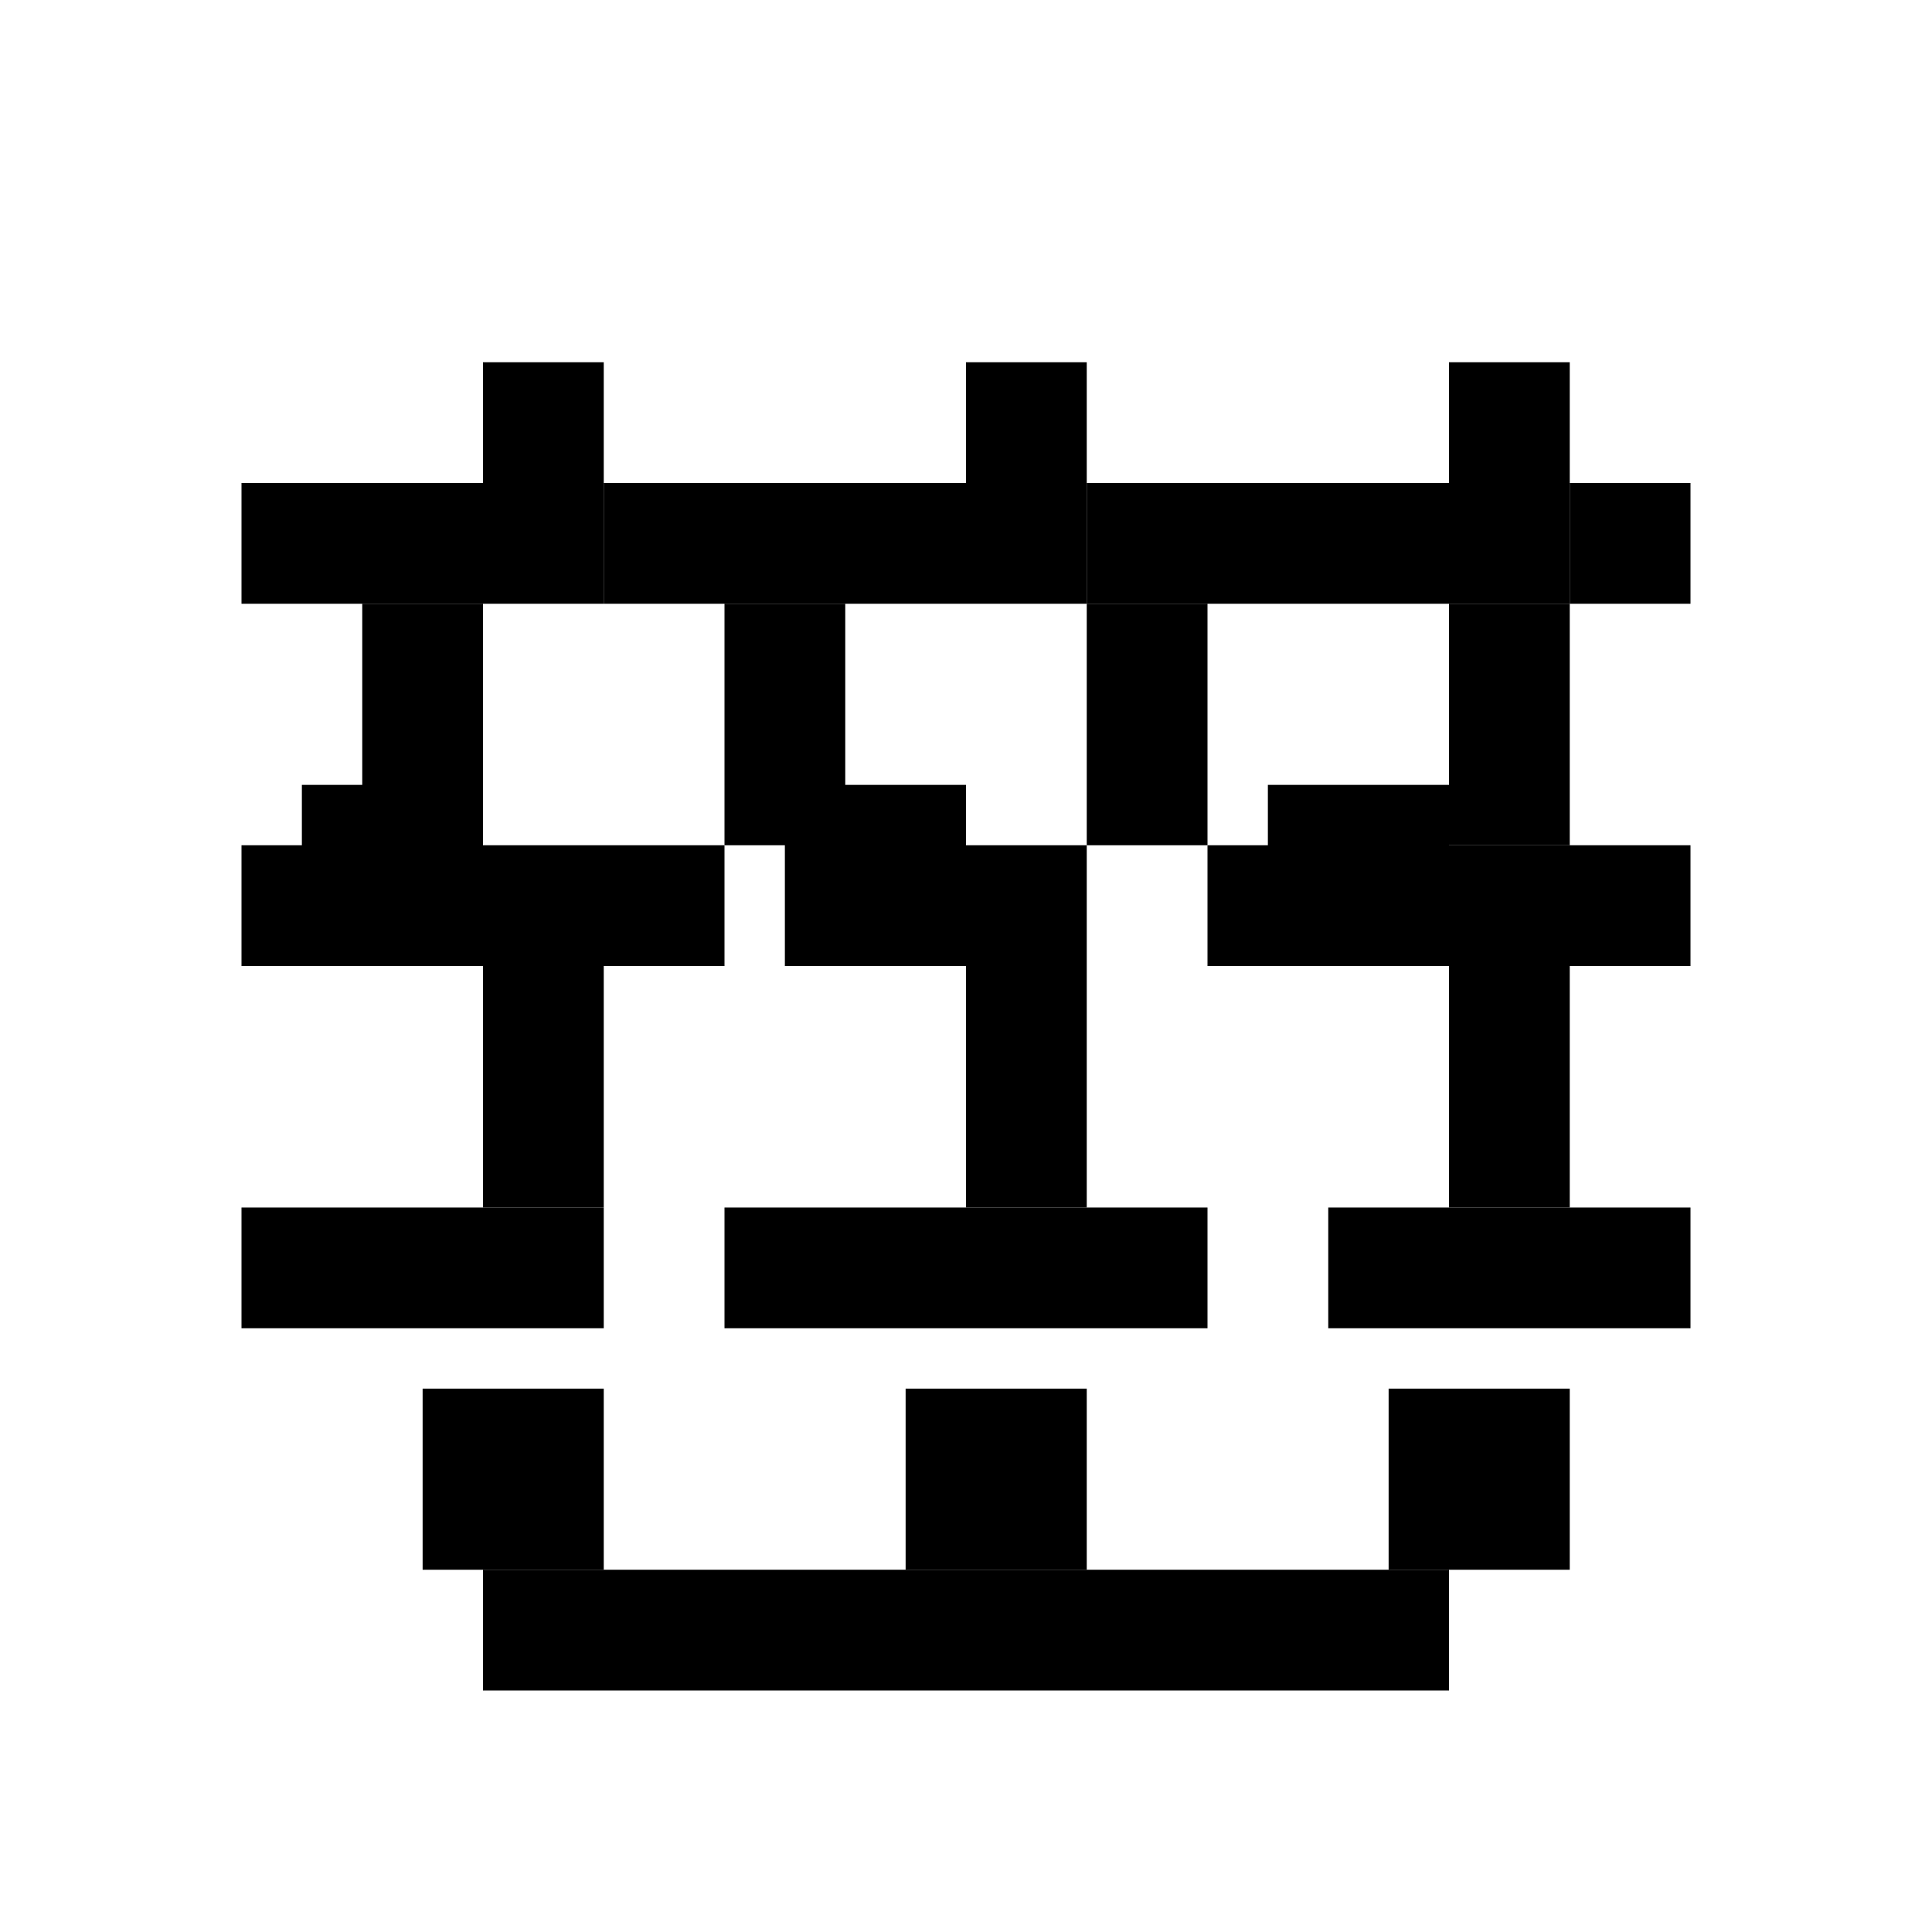
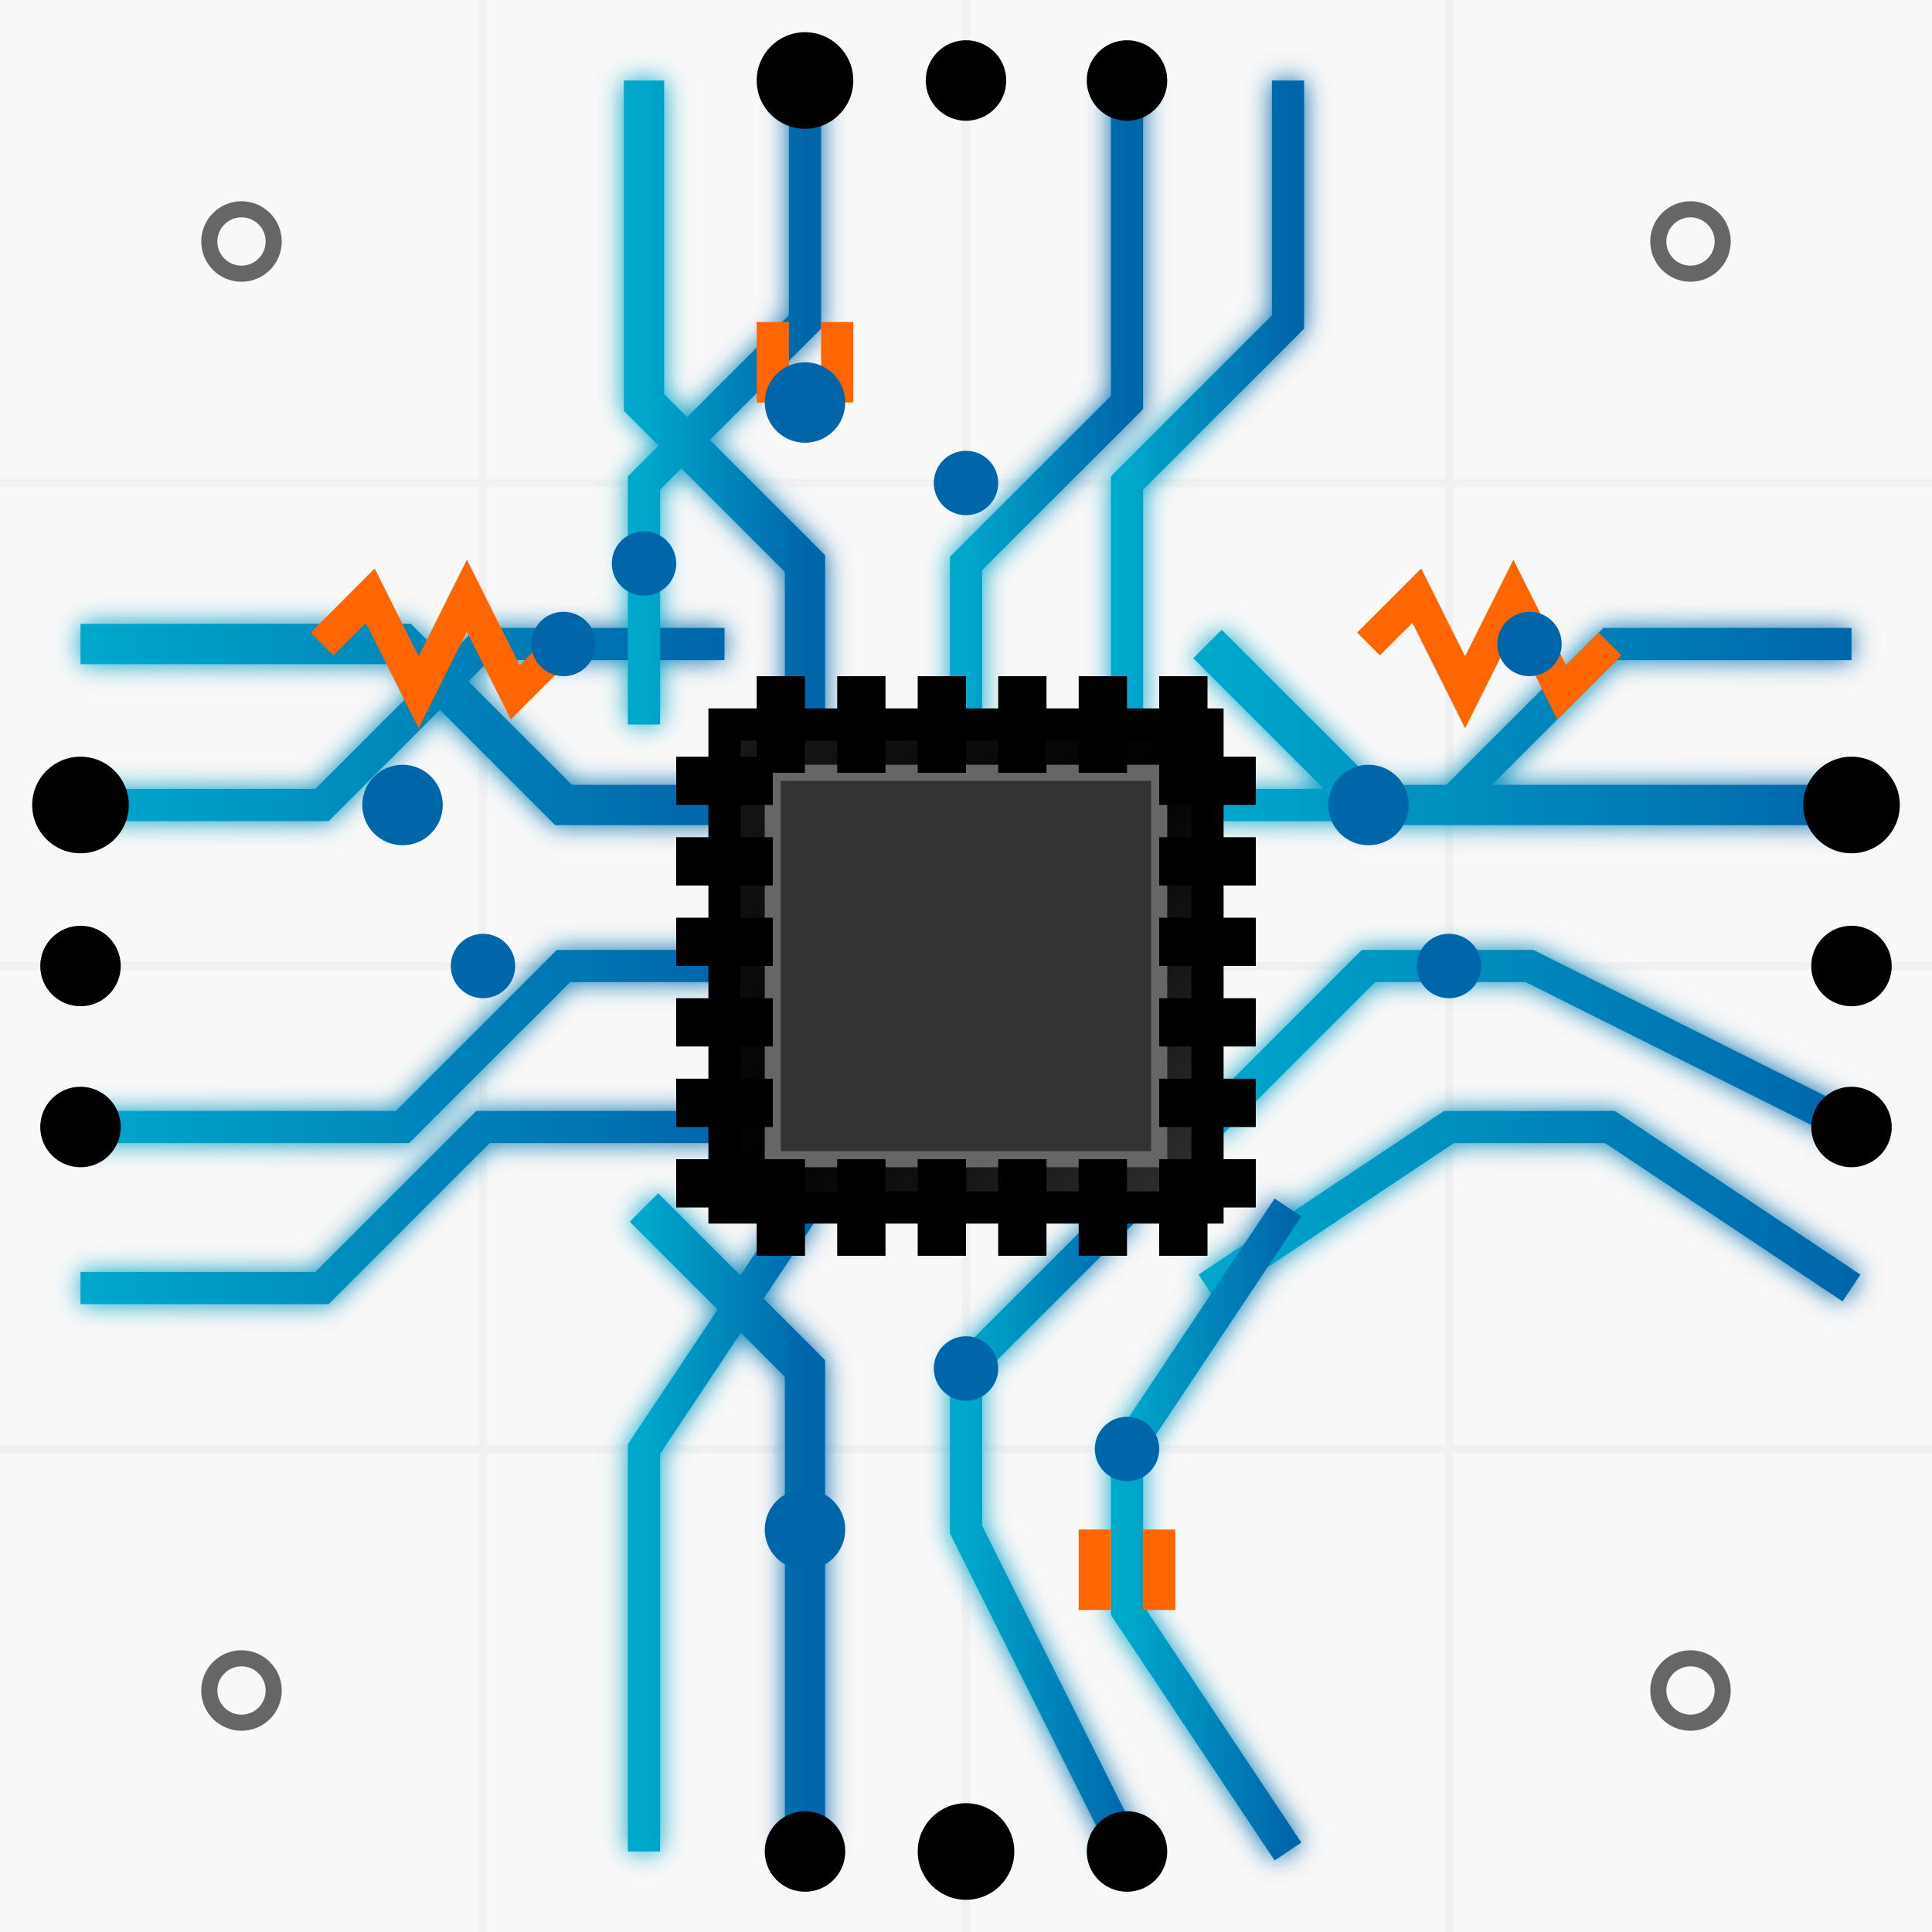
- <svg xmlns="http://www.w3.org/2000/svg" width="32" height="32" viewBox="0 0 32 32">
-   <g fill="currentColor">
-     <path d="M4 8h4v2H4z" />
-     <path d="M8 6v4h2V6z" />
-     <path d="M10 8h6v2h-6z" />
-     <path d="M16 6v4h2V6z" />
-     <path d="M18 8h6v2h-6z" />
-     <path d="M24 6v4h2V6z" />
-     <path d="M26 8h2v2h-2z" />
-     <path d="M4 14h8v2h-8z" />
-     <path d="M14 14h4v2h-4z" />
-     <path d="M20 14h8v2h-8z" />
-     <path d="M6 10v4h2v-4z" />
-     <path d="M12 10v4h2v-4z" />
-     <path d="M18 10v4h2v-4z" />
-     <path d="M24 10v4h2v-4z" />
-     <rect x="5" y="13" width="3" height="3" />
-     <rect x="13" y="13" width="3" height="3" />
-     <rect x="21" y="13" width="3" height="3" />
-     <path d="M4 20h6v2H4z" />
-     <path d="M12 20h8v2h-8z" />
-     <path d="M22 20h6v2h-6z" />
-     <path d="M8 16v4h2v-4z" />
-     <path d="M16 16v4h2v-4z" />
-     <path d="M24 16v4h2v-4z" />
-     <rect x="7" y="23" width="3" height="3" />
-     <rect x="15" y="23" width="3" height="3" />
-     <rect x="23" y="23" width="3" height="3" />
-     <path d="M8 26h16v2H8z" />
+ <svg xmlns="http://www.w3.org/2000/svg" viewBox="0 0 120 120">
+   <defs>
+     <linearGradient id="chipGradient" x1="0%" y1="0%" x2="100%" y2="100%">
+       <stop offset="0%" style="stop-color:#1a1a1a;stop-opacity:1" />
+       <stop offset="50%" style="stop-color:#000000;stop-opacity:1" />
+       <stop offset="100%" style="stop-color:#333333;stop-opacity:1" />
+     </linearGradient>
+     <linearGradient id="traceGradient" x1="0%" y1="0%" x2="100%" y2="0%">
+       <stop offset="0%" style="stop-color:#00a8cc;stop-opacity:1" />
+       <stop offset="100%" style="stop-color:#0066aa;stop-opacity:1" />
+     </linearGradient>
+     <filter id="glow" x="-20%" y="-20%" width="140%" height="140%">
+       <feGaussianBlur stdDeviation="0.8" result="coloredBlur" />
+       <feMerge>
+         <feMergeNode in="coloredBlur" />
+         <feMergeNode in="SourceGraphic" />
+       </feMerge>
+     </filter>
+   </defs>
+   <rect width="120" height="120" fill="#f8f8f8" />
+   <g opacity="0.15">
+     <line x1="0" y1="30" x2="120" y2="30" stroke="#cccccc" stroke-width="0.5" />
+     <line x1="0" y1="60" x2="120" y2="60" stroke="#cccccc" stroke-width="0.5" />
+     <line x1="0" y1="90" x2="120" y2="90" stroke="#cccccc" stroke-width="0.5" />
+     <line x1="30" y1="0" x2="30" y2="120" stroke="#cccccc" stroke-width="0.5" />
+     <line x1="60" y1="0" x2="60" y2="120" stroke="#cccccc" stroke-width="0.5" />
+     <line x1="90" y1="0" x2="90" y2="120" stroke="#cccccc" stroke-width="0.5" />
  </g>
+   <g filter="url(#glow)">
+     <path d="M 5 40 L 25 40 L 35 50 L 45 50" stroke="url(#traceGradient)" stroke-width="2.5" fill="none" />
+     <path d="M 5 50 L 20 50 L 30 40 L 45 40" stroke="url(#traceGradient)" stroke-width="2" fill="none" />
+     <path d="M 5 60 L 30 60 L 45 60" stroke="url(#traceGradient)" stroke-width="2.5" fill="none" />
+     <path d="M 5 70 L 25 70 L 35 60 L 45 60" stroke="url(#traceGradient)" stroke-width="2" fill="none" />
+     <path d="M 5 80 L 20 80 L 30 70 L 45 70" stroke="url(#traceGradient)" stroke-width="2" fill="none" />
+     <path d="M 75 40 L 85 50 L 95 50 L 115 50" stroke="url(#traceGradient)" stroke-width="2.5" fill="none" />
+     <path d="M 75 50 L 90 50 L 100 40 L 115 40" stroke="url(#traceGradient)" stroke-width="2" fill="none" />
+     <path d="M 75 60 L 90 60 L 115 60" stroke="url(#traceGradient)" stroke-width="2.5" fill="none" />
+     <path d="M 75 70 L 85 60 L 95 60 L 115 70" stroke="url(#traceGradient)" stroke-width="2" fill="none" />
+     <path d="M 75 80 L 90 70 L 100 70 L 115 80" stroke="url(#traceGradient)" stroke-width="2" fill="none" />
+     <path d="M 40 5 L 40 25 L 50 35 L 50 45" stroke="url(#traceGradient)" stroke-width="2.5" fill="none" />
+     <path d="M 50 5 L 50 20 L 40 30 L 40 45" stroke="url(#traceGradient)" stroke-width="2" fill="none" />
+     <path d="M 60 5 L 60 30 L 60 45" stroke="url(#traceGradient)" stroke-width="2.5" fill="none" />
+     <path d="M 70 5 L 70 25 L 60 35 L 60 45" stroke="url(#traceGradient)" stroke-width="2" fill="none" />
+     <path d="M 80 5 L 80 20 L 70 30 L 70 45" stroke="url(#traceGradient)" stroke-width="2" fill="none" />
+     <path d="M 40 75 L 50 85 L 50 95 L 50 115" stroke="url(#traceGradient)" stroke-width="2.5" fill="none" />
+     <path d="M 50 75 L 40 90 L 40 100 L 40 115" stroke="url(#traceGradient)" stroke-width="2" fill="none" />
+     <path d="M 60 75 L 60 90 L 60 115" stroke="url(#traceGradient)" stroke-width="2.5" fill="none" />
+     <path d="M 70 75 L 60 85 L 60 95 L 70 115" stroke="url(#traceGradient)" stroke-width="2" fill="none" />
+     <path d="M 80 75 L 70 90 L 70 100 L 80 115" stroke="url(#traceGradient)" stroke-width="2" fill="none" />
+   </g>
+   <rect x="45" y="45" width="30" height="30" fill="url(#chipGradient)" stroke="#000000" stroke-width="2" />
+   <rect x="48" y="48" width="24" height="24" fill="#333333" stroke="#666666" stroke-width="1" />
+   <rect x="47" y="42" width="3" height="6" fill="#000000" />
+   <rect x="52" y="42" width="3" height="6" fill="#000000" />
+   <rect x="57" y="42" width="3" height="6" fill="#000000" />
+   <rect x="62" y="42" width="3" height="6" fill="#000000" />
+   <rect x="67" y="42" width="3" height="6" fill="#000000" />
+   <rect x="72" y="42" width="3" height="6" fill="#000000" />
+   <rect x="47" y="72" width="3" height="6" fill="#000000" />
+   <rect x="52" y="72" width="3" height="6" fill="#000000" />
+   <rect x="57" y="72" width="3" height="6" fill="#000000" />
+   <rect x="62" y="72" width="3" height="6" fill="#000000" />
+   <rect x="67" y="72" width="3" height="6" fill="#000000" />
+   <rect x="72" y="72" width="3" height="6" fill="#000000" />
+   <rect x="42" y="47" width="6" height="3" fill="#000000" />
+   <rect x="42" y="52" width="6" height="3" fill="#000000" />
+   <rect x="42" y="57" width="6" height="3" fill="#000000" />
+   <rect x="42" y="62" width="6" height="3" fill="#000000" />
+   <rect x="42" y="67" width="6" height="3" fill="#000000" />
+   <rect x="42" y="72" width="6" height="3" fill="#000000" />
+   <rect x="72" y="47" width="6" height="3" fill="#000000" />
+   <rect x="72" y="52" width="6" height="3" fill="#000000" />
+   <rect x="72" y="57" width="6" height="3" fill="#000000" />
+   <rect x="72" y="62" width="6" height="3" fill="#000000" />
+   <rect x="72" y="67" width="6" height="3" fill="#000000" />
+   <rect x="72" y="72" width="6" height="3" fill="#000000" />
+   <path d="M 20 40 L 23 37 L 26 43 L 29 37 L 32 43 L 35 40" stroke="#ff6600" stroke-width="2" fill="none" />
+   <path d="M 85 40 L 88 37 L 91 43 L 94 37 L 97 43 L 100 40" stroke="#ff6600" stroke-width="2" fill="none" />
+   <line x1="48" y1="25" x2="48" y2="20" stroke="#ff6600" stroke-width="2" />
+   <line x1="52" y1="25" x2="52" y2="20" stroke="#ff6600" stroke-width="2" />
+   <line x1="68" y1="95" x2="68" y2="100" stroke="#ff6600" stroke-width="2" />
+   <line x1="72" y1="95" x2="72" y2="100" stroke="#ff6600" stroke-width="2" />
+   <circle cx="25" cy="50" r="2.5" fill="#0066aa" />
+   <circle cx="35" cy="40" r="2" fill="#0066aa" />
+   <circle cx="30" cy="60" r="2" fill="#0066aa" />
+   <circle cx="85" cy="50" r="2.5" fill="#0066aa" />
+   <circle cx="95" cy="40" r="2" fill="#0066aa" />
+   <circle cx="90" cy="60" r="2" fill="#0066aa" />
+   <circle cx="50" cy="25" r="2.5" fill="#0066aa" />
+   <circle cx="40" cy="35" r="2" fill="#0066aa" />
+   <circle cx="60" cy="30" r="2" fill="#0066aa" />
+   <circle cx="50" cy="95" r="2.5" fill="#0066aa" />
+   <circle cx="60" cy="85" r="2" fill="#0066aa" />
+   <circle cx="70" cy="90" r="2" fill="#0066aa" />
+   <circle cx="5" cy="50" r="3" fill="#000000" />
+   <circle cx="5" cy="60" r="2.5" fill="#000000" />
+   <circle cx="5" cy="70" r="2.5" fill="#000000" />
+   <circle cx="115" cy="50" r="3" fill="#000000" />
+   <circle cx="115" cy="60" r="2.5" fill="#000000" />
+   <circle cx="115" cy="70" r="2.5" fill="#000000" />
+   <circle cx="50" cy="5" r="3" fill="#000000" />
+   <circle cx="60" cy="5" r="2.5" fill="#000000" />
+   <circle cx="70" cy="5" r="2.5" fill="#000000" />
+   <circle cx="60" cy="115" r="3" fill="#000000" />
+   <circle cx="50" cy="115" r="2.5" fill="#000000" />
+   <circle cx="70" cy="115" r="2.5" fill="#000000" />
+   <circle cx="15" cy="15" r="2" fill="none" stroke="#666666" stroke-width="1" />
+   <circle cx="105" cy="15" r="2" fill="none" stroke="#666666" stroke-width="1" />
+   <circle cx="15" cy="105" r="2" fill="none" stroke="#666666" stroke-width="1" />
+   <circle cx="105" cy="105" r="2" fill="none" stroke="#666666" stroke-width="1" />
</svg>
